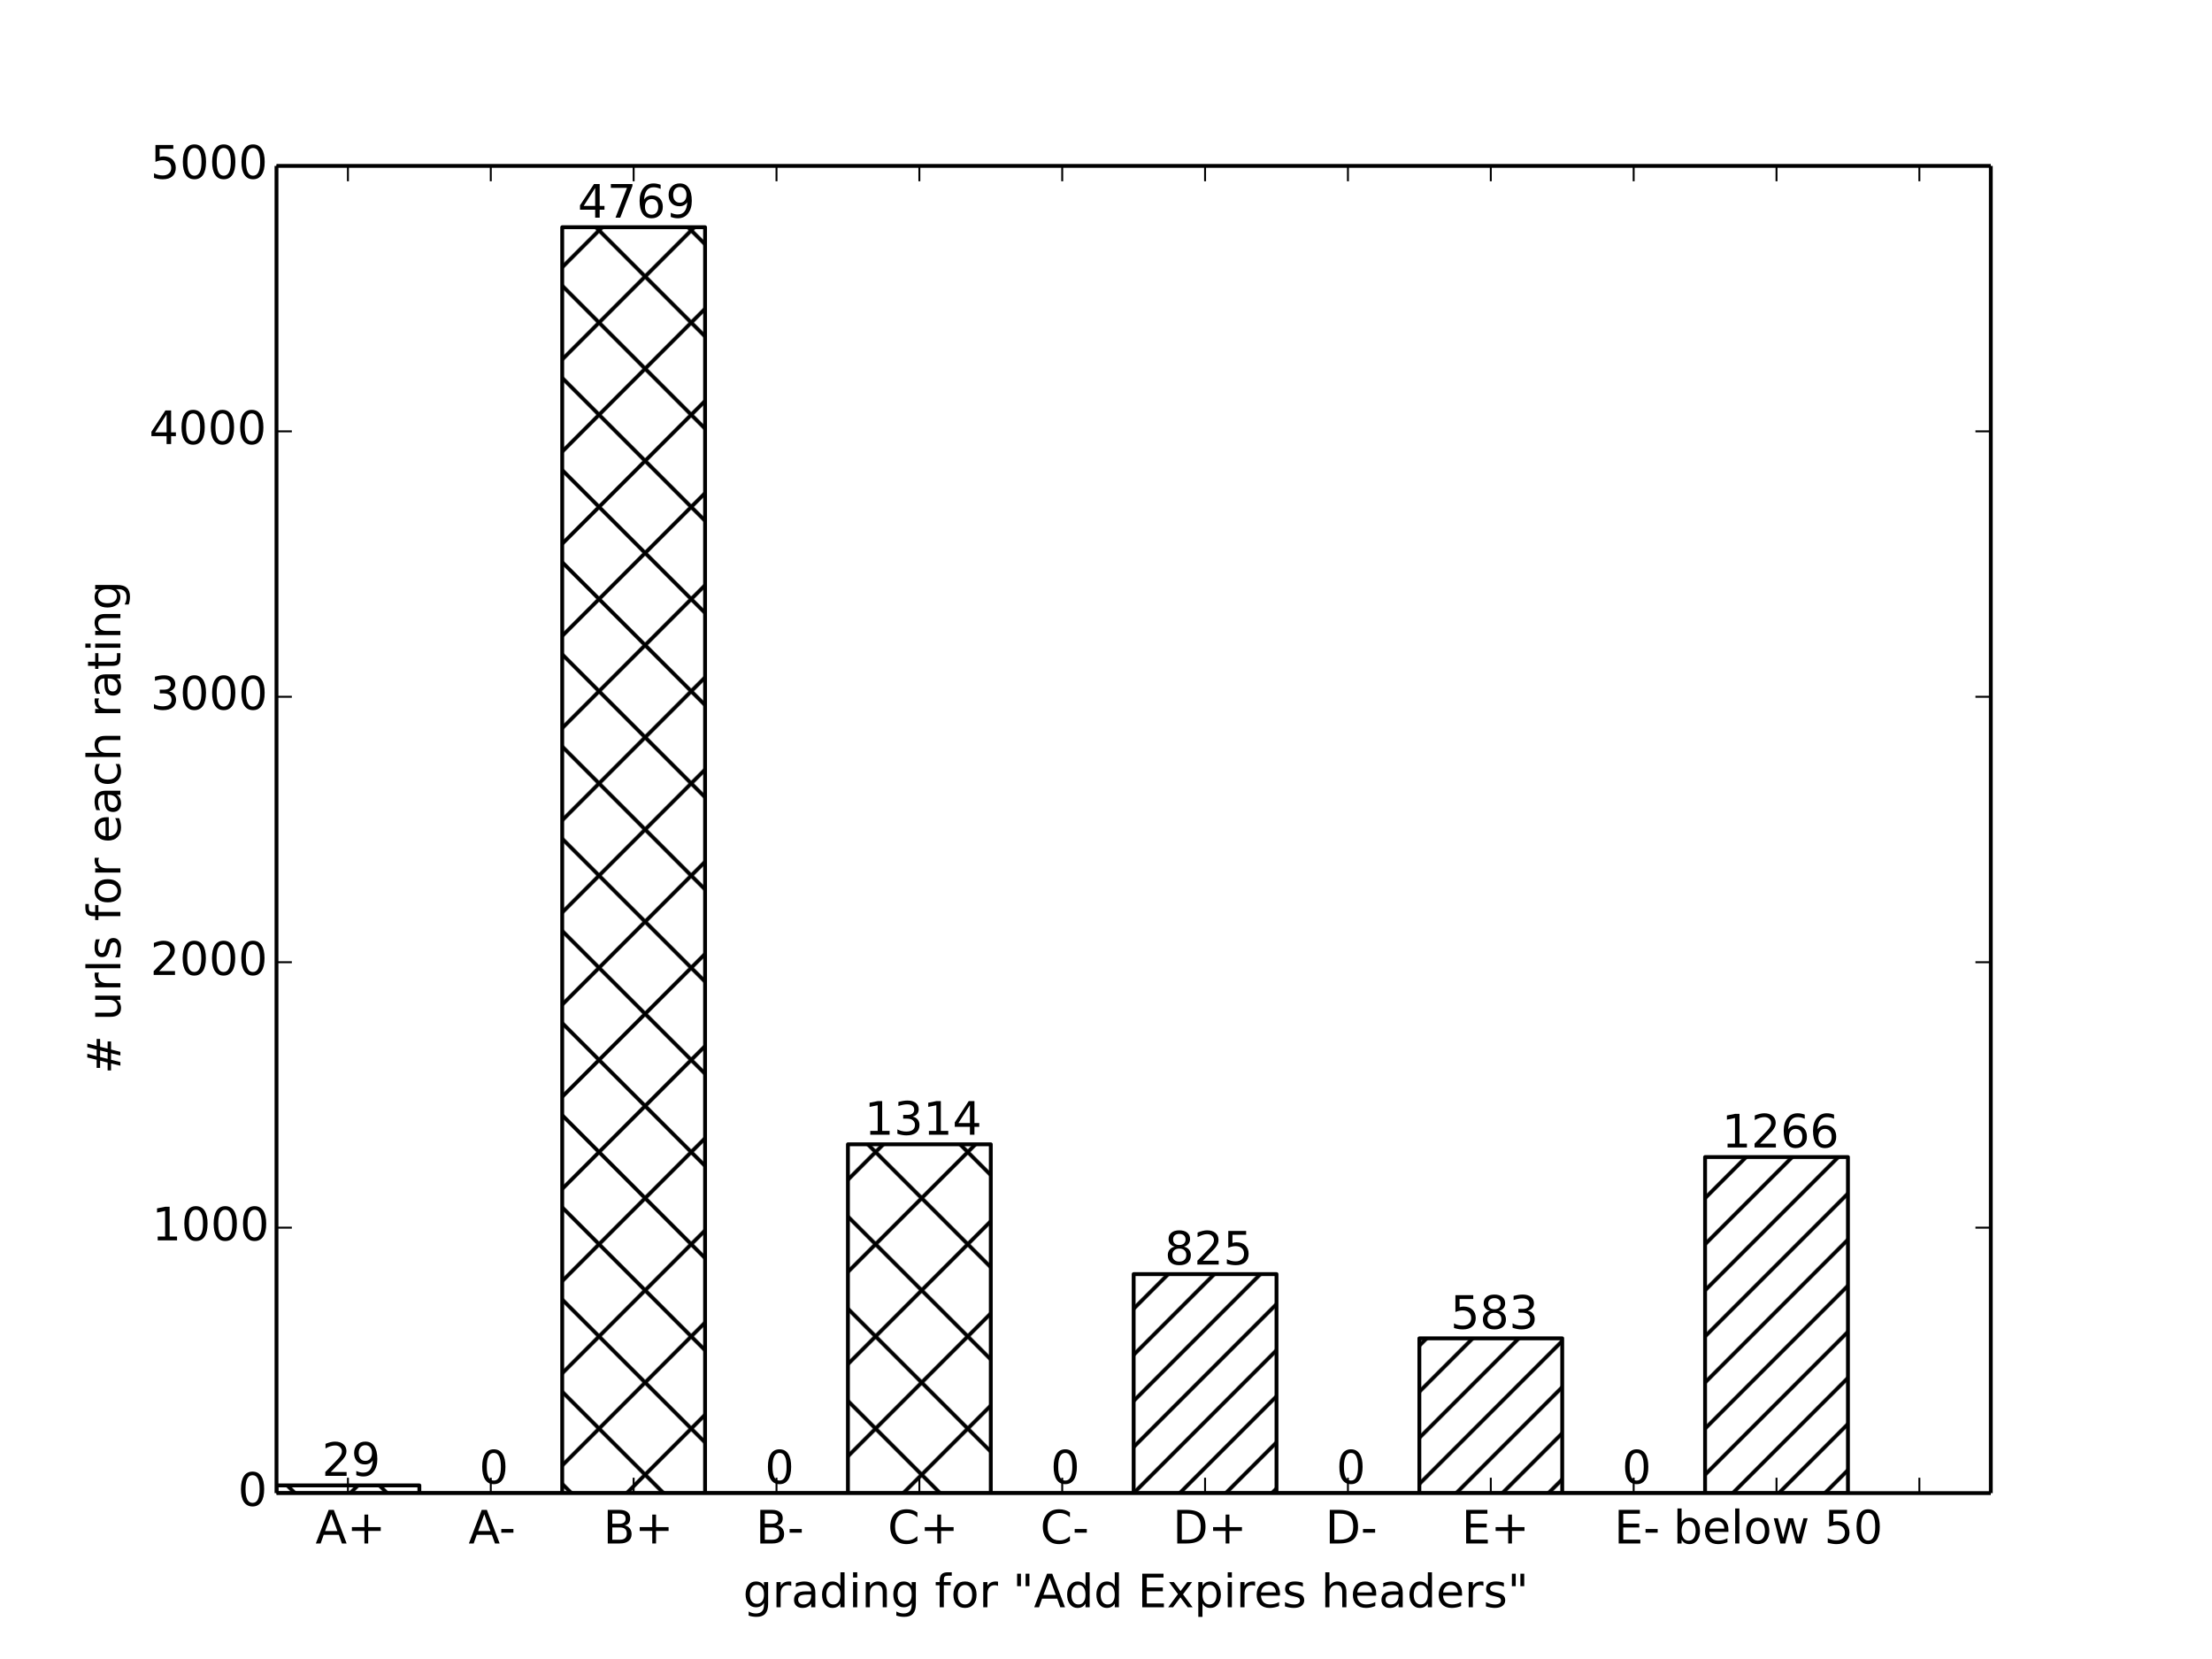
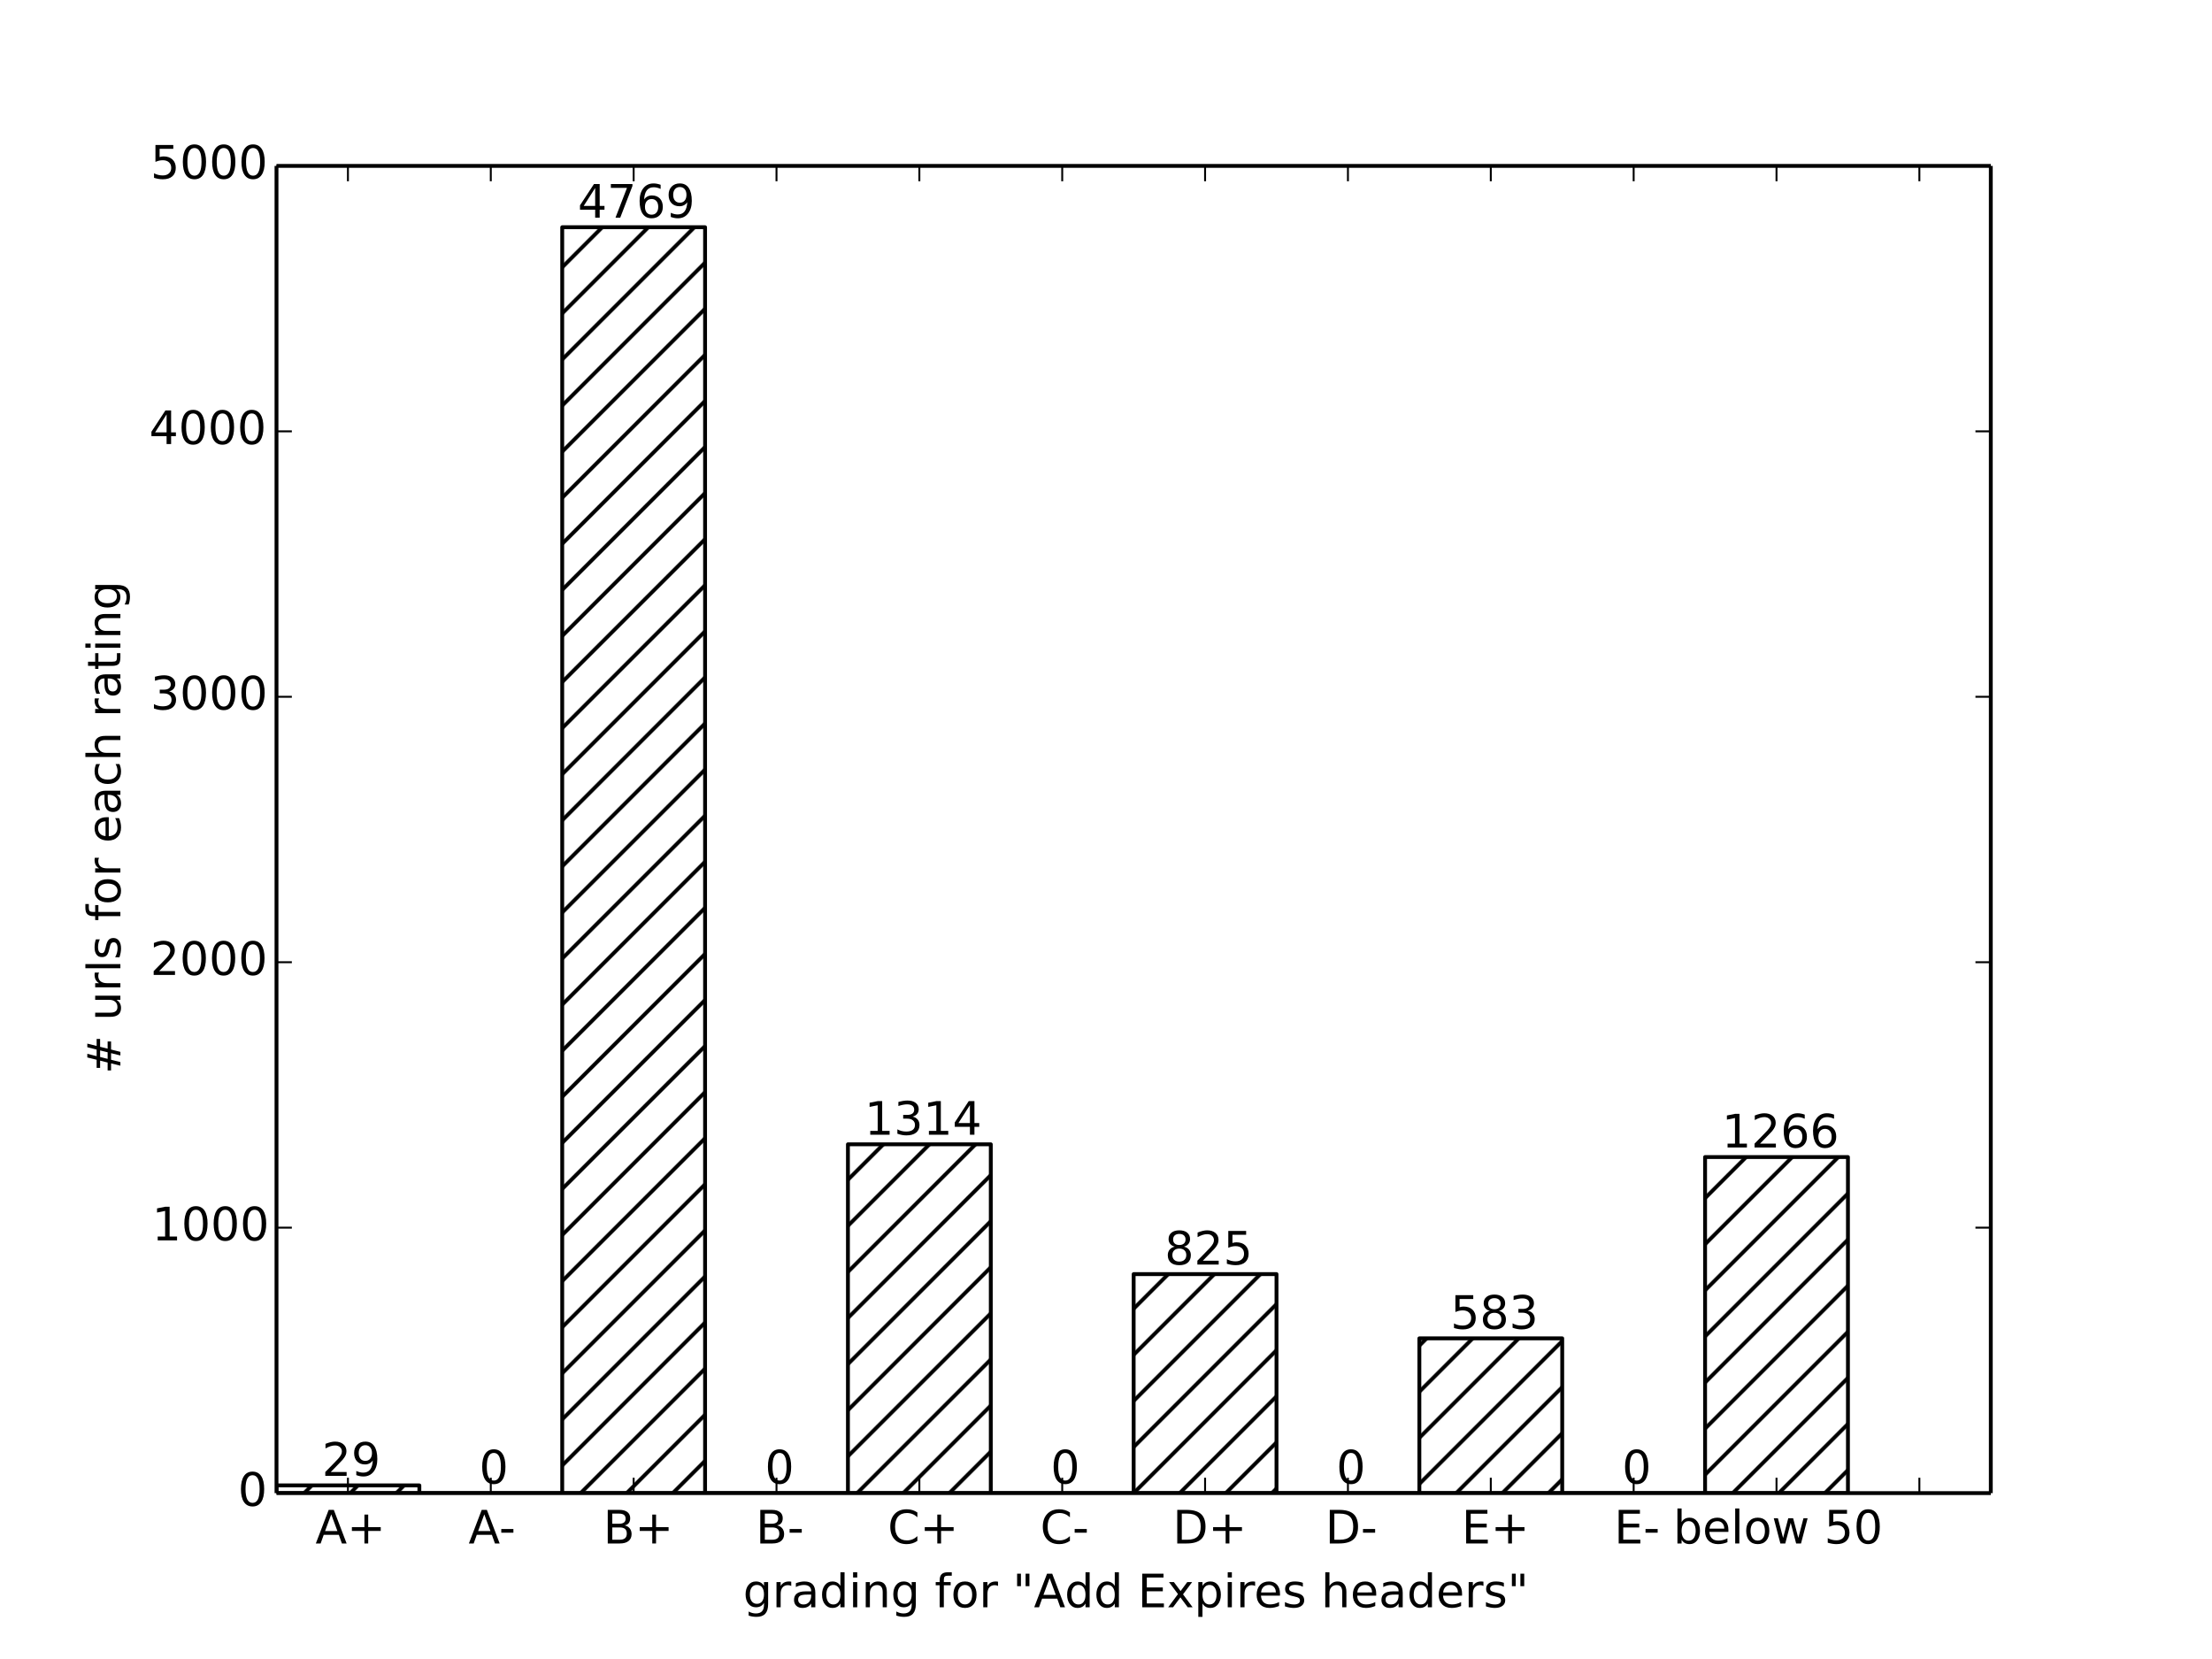
<svg xmlns="http://www.w3.org/2000/svg" xmlns:xlink="http://www.w3.org/1999/xlink" height="432pt" version="1.1" viewBox="0 0 576 432" width="576pt">
  <defs>
    <style type="text/css">
*{stroke-linecap:butt;stroke-linejoin:round;}
  </style>
  </defs>
  <g id="figure_1">
    <g id="patch_1">
      <path d=" M0 432 L576 432 L576 0 L0 0 z " style="fill:#ffffff;" />
    </g>
    <g id="axes_1">
      <g id="patch_2">
        <path d=" M72 388.8 L518.4 388.8 L518.4 43.2 L72 43.2 z " style="fill:#ffffff;" />
      </g>
      <g id="patch_3">
-         <path clip-path="url(#p7ff5b81e1d)" d=" M72 388.8 L109.2 388.8 L109.2 386.796 L72 386.796 z " style="fill:url(#h6a20e58515);stroke:#000000;" />
+         <path clip-path="url(#p7ff5b81e1d)" d=" M72 388.8 L109.2 388.8 L109.2 386.796 L72 386.796 z " style="fill:url(#hcad88ede71);stroke:#000000;" />
      </g>
      <g id="patch_4">
-         <path clip-path="url(#p7ff5b81e1d)" d=" M109.2 388.8 L146.4 388.8 L146.4 388.8 L109.2 388.8 z " style="fill:url(#h6a20e58515);stroke:#000000;" />
+         <path clip-path="url(#p7ff5b81e1d)" d=" M109.2 388.8 L146.4 388.8 L146.4 388.8 L109.2 388.8 z " style="fill:url(#hcad88ede71);stroke:#000000;" />
      </g>
      <g id="patch_5">
-         <path clip-path="url(#p7ff5b81e1d)" d=" M146.4 388.8 L183.6 388.8 L183.6 59.167 L146.4 59.167 z " style="fill:url(#he4d754adb3);stroke:#000000;" />
+         <path clip-path="url(#p7ff5b81e1d)" d=" M146.4 388.8 L183.6 388.8 L183.6 59.167 L146.4 59.167 z " style="fill:url(#hcad88ede71);stroke:#000000;" />
      </g>
      <g id="patch_6">
-         <path clip-path="url(#p7ff5b81e1d)" d=" M183.6 388.8 L220.8 388.8 L220.8 388.8 L183.6 388.8 z " style="fill:url(#he4d754adb3);stroke:#000000;" />
+         <path clip-path="url(#p7ff5b81e1d)" d=" M183.6 388.8 L220.8 388.8 L220.8 388.8 L183.6 388.8 z " style="fill:url(#hcad88ede71);stroke:#000000;" />
      </g>
      <g id="patch_7">
-         <path clip-path="url(#p7ff5b81e1d)" d=" M220.8 388.8 L258 388.8 L258 297.976 L220.8 297.976 z " style="fill:url(#he4d754adb3);stroke:#000000;" />
+         <path clip-path="url(#p7ff5b81e1d)" d=" M220.8 388.8 L258 388.8 L258 297.976 L220.8 297.976 z " style="fill:url(#hcad88ede71);stroke:#000000;" />
      </g>
      <g id="patch_8">
-         <path clip-path="url(#p7ff5b81e1d)" d=" M258 388.8 L295.2 388.8 L295.2 388.8 L258 388.8 z " style="fill:url(#he4d754adb3);stroke:#000000;" />
+         <path clip-path="url(#p7ff5b81e1d)" d=" M258 388.8 L295.2 388.8 L295.2 388.8 L258 388.8 z " style="fill:url(#hcad88ede71);stroke:#000000;" />
      </g>
      <g id="patch_9">
        <path clip-path="url(#p7ff5b81e1d)" d=" M295.2 388.8 L332.4 388.8 L332.4 331.776 L295.2 331.776 z " style="fill:url(#hcad88ede71);stroke:#000000;" />
      </g>
      <g id="patch_10">
        <path clip-path="url(#p7ff5b81e1d)" d=" M332.4 388.8 L369.6 388.8 L369.6 388.8 L332.4 388.8 z " style="fill:url(#hcad88ede71);stroke:#000000;" />
      </g>
      <g id="patch_11">
        <path clip-path="url(#p7ff5b81e1d)" d=" M369.6 388.8 L406.8 388.8 L406.8 348.503 L369.6 348.503 z " style="fill:url(#hcad88ede71);stroke:#000000;" />
      </g>
      <g id="patch_12">
        <path clip-path="url(#p7ff5b81e1d)" d=" M406.8 388.8 L444 388.8 L444 388.8 L406.8 388.8 z " style="fill:url(#hcad88ede71);stroke:#000000;" />
      </g>
      <g id="patch_13">
        <path clip-path="url(#p7ff5b81e1d)" d=" M444 388.8 L481.2 388.8 L481.2 301.294 L444 301.294 z " style="fill:url(#hcad88ede71);stroke:#000000;" />
      </g>
      <g id="matplotlib.axis_1">
        <g id="xtick_1">
          <g id="line2d_1">
            <defs>
              <path d=" M0 0 L0 -4" id="m93b0483c22" style="stroke:#000000;stroke-width:0.5;" />
            </defs>
            <g>
              <use style="stroke:#000000;stroke-width:0.5;" x="90.6" xlink:href="#m93b0483c22" y="388.8" />
            </g>
          </g>
          <g id="line2d_2">
            <defs>
              <path d=" M0 0 L0 4" id="m741efc42ff" style="stroke:#000000;stroke-width:0.5;" />
            </defs>
            <g>
              <use style="stroke:#000000;stroke-width:0.5;" x="90.6" xlink:href="#m741efc42ff" y="43.2" />
            </g>
          </g>
          <g id="text_1">
            <defs>
              <path d=" M46 62.703 L46 35.5 L73.188 35.5 L73.188 27.203 L46 27.203 L46 0 L37.797 0 L37.797 27.203 L10.594 27.203 L10.594 35.5 L37.797 35.5 L37.797 62.703 z " id="DejaVuSans-2b" />
              <path d=" M34.188 63.188 L20.797 26.906 L47.609 26.906 z  M28.609 72.906 L39.797 72.906 L67.578 0 L57.328 0 L50.688 18.703 L17.828 18.703 L11.188 0 L0.781 0 z " id="DejaVuSans-41" />
            </defs>
            <g transform="translate(82.15125 401.9181)scale(0.12 -0.12)">
              <use xlink:href="#DejaVuSans-41" />
              <use x="68.408" xlink:href="#DejaVuSans-2b" />
            </g>
          </g>
        </g>
        <g id="xtick_2">
          <g id="line2d_3">
            <g>
              <use style="stroke:#000000;stroke-width:0.5;" x="127.8" xlink:href="#m93b0483c22" y="388.8" />
            </g>
          </g>
          <g id="line2d_4">
            <g>
              <use style="stroke:#000000;stroke-width:0.5;" x="127.8" xlink:href="#m741efc42ff" y="43.2" />
            </g>
          </g>
          <g id="text_2">
            <defs>
              <path d=" M4.891 31.391 L31.203 31.391 L31.203 23.391 L4.891 23.391 z " id="DejaVuSans-2d" />
            </defs>
            <g transform="translate(122.0053 401.9181)scale(0.12 -0.12)">
              <use xlink:href="#DejaVuSans-41" />
              <use x="66.158" xlink:href="#DejaVuSans-2d" />
            </g>
          </g>
        </g>
        <g id="xtick_3">
          <g id="line2d_5">
            <g>
              <use style="stroke:#000000;stroke-width:0.5;" x="165.0" xlink:href="#m93b0483c22" y="388.8" />
            </g>
          </g>
          <g id="line2d_6">
            <g>
              <use style="stroke:#000000;stroke-width:0.5;" x="165.0" xlink:href="#m741efc42ff" y="43.2" />
            </g>
          </g>
          <g id="text_3">
            <defs>
              <path d=" M19.672 34.812 L19.672 8.109 L35.5 8.109 Q43.453 8.109 47.281 11.406 Q51.125 14.703 51.125 21.484 Q51.125 28.328 47.281 31.562 Q43.453 34.812 35.5 34.812 z  M19.672 64.797 L19.672 42.828 L34.281 42.828 Q41.5 42.828 45.031 45.531 Q48.578 48.25 48.578 53.812 Q48.578 59.328 45.031 62.062 Q41.5 64.797 34.281 64.797 z  M9.812 72.906 L35.016 72.906 Q46.297 72.906 52.391 68.219 Q58.5 63.531 58.5 54.891 Q58.5 48.188 55.375 44.234 Q52.25 40.281 46.188 39.312 Q53.469 37.75 57.5 32.781 Q61.531 27.828 61.531 20.406 Q61.531 10.641 54.891 5.312 Q48.25 0 35.984 0 L9.812 0 z " id="DejaVuSans-42" />
            </defs>
            <g transform="translate(157.0809 401.9181)scale(0.12 -0.12)">
              <use xlink:href="#DejaVuSans-42" />
              <use x="68.604" xlink:href="#DejaVuSans-2b" />
            </g>
          </g>
        </g>
        <g id="xtick_4">
          <g id="line2d_7">
            <g>
              <use style="stroke:#000000;stroke-width:0.5;" x="202.2" xlink:href="#m93b0483c22" y="388.8" />
            </g>
          </g>
          <g id="line2d_8">
            <g>
              <use style="stroke:#000000;stroke-width:0.5;" x="202.2" xlink:href="#m741efc42ff" y="43.2" />
            </g>
          </g>
          <g id="text_4">
            <g transform="translate(196.8 401.9181)scale(0.12 -0.12)">
              <use xlink:href="#DejaVuSans-42" />
              <use x="68.604" xlink:href="#DejaVuSans-2d" />
            </g>
          </g>
        </g>
        <g id="xtick_5">
          <g id="line2d_9">
            <g>
              <use style="stroke:#000000;stroke-width:0.5;" x="239.4" xlink:href="#m93b0483c22" y="388.8" />
            </g>
          </g>
          <g id="line2d_10">
            <g>
              <use style="stroke:#000000;stroke-width:0.5;" x="239.4" xlink:href="#m741efc42ff" y="43.2" />
            </g>
          </g>
          <g id="text_5">
            <defs>
              <path d=" M64.406 67.281 L64.406 56.891 Q59.422 61.531 53.781 63.812 Q48.141 66.109 41.797 66.109 Q29.297 66.109 22.656 58.469 Q16.016 50.828 16.016 36.375 Q16.016 21.969 22.656 14.328 Q29.297 6.688 41.797 6.688 Q48.141 6.688 53.781 8.984 Q59.422 11.281 64.406 15.922 L64.406 5.609 Q59.234 2.094 53.438 0.328 Q47.656 -1.422 41.219 -1.422 Q24.656 -1.422 15.125 8.703 Q5.609 18.844 5.609 36.375 Q5.609 53.953 15.125 64.078 Q24.656 74.219 41.219 74.219 Q47.75 74.219 53.531 72.484 Q59.328 70.75 64.406 67.281" id="DejaVuSans-43" />
            </defs>
            <g transform="translate(231.1556 401.9181)scale(0.12 -0.12)">
              <use xlink:href="#DejaVuSans-43" />
              <use x="69.824" xlink:href="#DejaVuSans-2b" />
            </g>
          </g>
        </g>
        <g id="xtick_6">
          <g id="line2d_11">
            <g>
              <use style="stroke:#000000;stroke-width:0.5;" x="276.6" xlink:href="#m93b0483c22" y="388.8" />
            </g>
          </g>
          <g id="line2d_12">
            <g>
              <use style="stroke:#000000;stroke-width:0.5;" x="276.6" xlink:href="#m741efc42ff" y="43.2" />
            </g>
          </g>
          <g id="text_6">
            <g transform="translate(270.8747 401.9181)scale(0.12 -0.12)">
              <use xlink:href="#DejaVuSans-43" />
              <use x="69.824" xlink:href="#DejaVuSans-2d" />
            </g>
          </g>
        </g>
        <g id="xtick_7">
          <g id="line2d_13">
            <g>
              <use style="stroke:#000000;stroke-width:0.5;" x="313.8" xlink:href="#m93b0483c22" y="388.8" />
            </g>
          </g>
          <g id="line2d_14">
            <g>
              <use style="stroke:#000000;stroke-width:0.5;" x="313.8" xlink:href="#m741efc42ff" y="43.2" />
            </g>
          </g>
          <g id="text_7">
            <defs>
              <path d=" M19.672 64.797 L19.672 8.109 L31.594 8.109 Q46.688 8.109 53.688 14.938 Q60.688 21.781 60.688 36.531 Q60.688 51.172 53.688 57.984 Q46.688 64.797 31.594 64.797 z  M9.812 72.906 L30.078 72.906 Q51.266 72.906 61.172 64.094 Q71.094 55.281 71.094 36.531 Q71.094 17.672 61.125 8.828 Q51.172 0 30.078 0 L9.812 0 z " id="DejaVuSans-44" />
            </defs>
            <g transform="translate(305.3775 401.9181)scale(0.12 -0.12)">
              <use xlink:href="#DejaVuSans-44" />
              <use x="77.002" xlink:href="#DejaVuSans-2b" />
            </g>
          </g>
        </g>
        <g id="xtick_8">
          <g id="line2d_15">
            <g>
              <use style="stroke:#000000;stroke-width:0.5;" x="351.0" xlink:href="#m93b0483c22" y="388.8" />
            </g>
          </g>
          <g id="line2d_16">
            <g>
              <use style="stroke:#000000;stroke-width:0.5;" x="351.0" xlink:href="#m741efc42ff" y="43.2" />
            </g>
          </g>
          <g id="text_8">
            <g transform="translate(345.0966 401.9181)scale(0.12 -0.12)">
              <use xlink:href="#DejaVuSans-44" />
              <use x="77.002" xlink:href="#DejaVuSans-2d" />
            </g>
          </g>
        </g>
        <g id="xtick_9">
          <g id="line2d_17">
            <g>
              <use style="stroke:#000000;stroke-width:0.5;" x="388.2" xlink:href="#m93b0483c22" y="388.8" />
            </g>
          </g>
          <g id="line2d_18">
            <g>
              <use style="stroke:#000000;stroke-width:0.5;" x="388.2" xlink:href="#m741efc42ff" y="43.2" />
            </g>
          </g>
          <g id="text_9">
            <defs>
              <path d=" M9.812 72.906 L55.906 72.906 L55.906 64.594 L19.672 64.594 L19.672 43.016 L54.391 43.016 L54.391 34.719 L19.672 34.719 L19.672 8.297 L56.781 8.297 L56.781 0 L9.812 0 z " id="DejaVuSans-45" />
            </defs>
            <g transform="translate(380.6062 401.9181)scale(0.12 -0.12)">
              <use xlink:href="#DejaVuSans-45" />
              <use x="63.184" xlink:href="#DejaVuSans-2b" />
            </g>
          </g>
        </g>
        <g id="xtick_10">
          <g id="line2d_19">
            <g>
              <use style="stroke:#000000;stroke-width:0.5;" x="425.4" xlink:href="#m93b0483c22" y="388.8" />
            </g>
          </g>
          <g id="line2d_20">
            <g>
              <use style="stroke:#000000;stroke-width:0.5;" x="425.4" xlink:href="#m741efc42ff" y="43.2" />
            </g>
          </g>
          <g id="text_10">
            <g transform="translate(420.3253 401.9181)scale(0.12 -0.12)">
              <use xlink:href="#DejaVuSans-45" />
              <use x="63.184" xlink:href="#DejaVuSans-2d" />
            </g>
          </g>
        </g>
        <g id="xtick_11">
          <g id="line2d_21">
            <g>
              <use style="stroke:#000000;stroke-width:0.5;" x="462.6" xlink:href="#m93b0483c22" y="388.8" />
            </g>
          </g>
          <g id="line2d_22">
            <g>
              <use style="stroke:#000000;stroke-width:0.5;" x="462.6" xlink:href="#m741efc42ff" y="43.2" />
            </g>
          </g>
          <g id="text_11">
            <defs>
              <path d=" M30.609 48.391 Q23.391 48.391 19.188 42.75 Q14.984 37.109 14.984 27.297 Q14.984 17.484 19.156 11.844 Q23.344 6.203 30.609 6.203 Q37.797 6.203 41.984 11.859 Q46.188 17.531 46.188 27.297 Q46.188 37.016 41.984 42.703 Q37.797 48.391 30.609 48.391 M30.609 56 Q42.328 56 49.016 48.375 Q55.719 40.766 55.719 27.297 Q55.719 13.875 49.016 6.219 Q42.328 -1.422 30.609 -1.422 Q18.844 -1.422 12.172 6.219 Q5.516 13.875 5.516 27.297 Q5.516 40.766 12.172 48.375 Q18.844 56 30.609 56" id="DejaVuSans-6f" />
              <path d=" M9.422 75.984 L18.406 75.984 L18.406 0 L9.422 0 z " id="DejaVuSans-6c" />
              <path d=" M31.781 66.406 Q24.172 66.406 20.328 58.906 Q16.5 51.422 16.5 36.375 Q16.5 21.391 20.328 13.891 Q24.172 6.391 31.781 6.391 Q39.453 6.391 43.281 13.891 Q47.125 21.391 47.125 36.375 Q47.125 51.422 43.281 58.906 Q39.453 66.406 31.781 66.406 M31.781 74.219 Q44.047 74.219 50.516 64.516 Q56.984 54.828 56.984 36.375 Q56.984 17.969 50.516 8.266 Q44.047 -1.422 31.781 -1.422 Q19.531 -1.422 13.062 8.266 Q6.594 17.969 6.594 36.375 Q6.594 54.828 13.062 64.516 Q19.531 74.219 31.781 74.219" id="DejaVuSans-30" />
              <path id="DejaVuSans-20" />
              <path d=" M10.797 72.906 L49.516 72.906 L49.516 64.594 L19.828 64.594 L19.828 46.734 Q21.969 47.469 24.109 47.828 Q26.266 48.188 28.422 48.188 Q40.625 48.188 47.75 41.5 Q54.891 34.812 54.891 23.391 Q54.891 11.625 47.562 5.094 Q40.234 -1.422 26.906 -1.422 Q22.312 -1.422 17.547 -0.641 Q12.797 0.141 7.719 1.703 L7.719 11.625 Q12.109 9.234 16.797 8.062 Q21.484 6.891 26.703 6.891 Q35.156 6.891 40.078 11.328 Q45.016 15.766 45.016 23.391 Q45.016 31 40.078 35.438 Q35.156 39.891 26.703 39.891 Q22.75 39.891 18.812 39.016 Q14.891 38.141 10.797 36.281 z " id="DejaVuSans-35" />
              <path d=" M4.203 54.688 L13.188 54.688 L24.422 12.016 L35.594 54.688 L46.188 54.688 L57.422 12.016 L68.609 54.688 L77.594 54.688 L63.281 0 L52.688 0 L40.922 44.828 L29.109 0 L18.5 0 z " id="DejaVuSans-77" />
              <path d=" M56.203 29.594 L56.203 25.203 L14.891 25.203 Q15.484 15.922 20.484 11.062 Q25.484 6.203 34.422 6.203 Q39.594 6.203 44.453 7.469 Q49.312 8.734 54.109 11.281 L54.109 2.781 Q49.266 0.734 44.188 -0.344 Q39.109 -1.422 33.891 -1.422 Q20.797 -1.422 13.156 6.188 Q5.516 13.812 5.516 26.812 Q5.516 40.234 12.766 48.109 Q20.016 56 32.328 56 Q43.359 56 49.781 48.891 Q56.203 41.797 56.203 29.594 M47.219 32.234 Q47.125 39.594 43.094 43.984 Q39.062 48.391 32.422 48.391 Q24.906 48.391 20.391 44.141 Q15.875 39.891 15.188 32.172 z " id="DejaVuSans-65" />
              <path d=" M48.688 27.297 Q48.688 37.203 44.609 42.844 Q40.531 48.484 33.406 48.484 Q26.266 48.484 22.188 42.844 Q18.109 37.203 18.109 27.297 Q18.109 17.391 22.188 11.75 Q26.266 6.109 33.406 6.109 Q40.531 6.109 44.609 11.75 Q48.688 17.391 48.688 27.297 M18.109 46.391 Q20.953 51.266 25.266 53.625 Q29.594 56 35.594 56 Q45.562 56 51.781 48.094 Q58.016 40.188 58.016 27.297 Q58.016 14.406 51.781 6.484 Q45.562 -1.422 35.594 -1.422 Q29.594 -1.422 25.266 0.953 Q20.953 3.328 18.109 8.203 L18.109 0 L9.078 0 L9.078 75.984 L18.109 75.984 z " id="DejaVuSans-62" />
            </defs>
            <g transform="translate(435.7106 401.9181)scale(0.12 -0.12)">
              <use xlink:href="#DejaVuSans-62" />
              <use x="63.477" xlink:href="#DejaVuSans-65" />
              <use x="125.0" xlink:href="#DejaVuSans-6c" />
              <use x="152.783" xlink:href="#DejaVuSans-6f" />
              <use x="213.965" xlink:href="#DejaVuSans-77" />
              <use x="295.752" xlink:href="#DejaVuSans-20" />
              <use x="327.539" xlink:href="#DejaVuSans-35" />
              <use x="391.162" xlink:href="#DejaVuSans-30" />
            </g>
          </g>
        </g>
        <g id="xtick_12">
          <g id="line2d_23">
            <g>
              <use style="stroke:#000000;stroke-width:0.5;" x="499.8" xlink:href="#m93b0483c22" y="388.8" />
            </g>
          </g>
          <g id="line2d_24">
            <g>
              <use style="stroke:#000000;stroke-width:0.5;" x="499.8" xlink:href="#m741efc42ff" y="43.2" />
            </g>
          </g>
        </g>
        <g id="text_12">
          <defs>
            <path d=" M54.891 33.016 L54.891 0 L45.906 0 L45.906 32.719 Q45.906 40.484 42.875 44.328 Q39.844 48.188 33.797 48.188 Q26.516 48.188 22.312 43.547 Q18.109 38.922 18.109 30.906 L18.109 0 L9.078 0 L9.078 54.688 L18.109 54.688 L18.109 46.188 Q21.344 51.125 25.703 53.562 Q30.078 56 35.797 56 Q45.219 56 50.047 50.172 Q54.891 44.344 54.891 33.016" id="DejaVuSans-6e" />
            <path d=" M17.922 72.906 L17.922 45.797 L9.625 45.797 L9.625 72.906 z  M36.375 72.906 L36.375 45.797 L28.078 45.797 L28.078 72.906 z " id="DejaVuSans-22" />
            <path d=" M54.891 54.688 L35.109 28.078 L55.906 0 L45.312 0 L29.391 21.484 L13.484 0 L2.875 0 L24.125 28.609 L4.688 54.688 L15.281 54.688 L29.781 35.203 L44.281 54.688 z " id="DejaVuSans-78" />
            <path d=" M54.891 33.016 L54.891 0 L45.906 0 L45.906 32.719 Q45.906 40.484 42.875 44.328 Q39.844 48.188 33.797 48.188 Q26.516 48.188 22.312 43.547 Q18.109 38.922 18.109 30.906 L18.109 0 L9.078 0 L9.078 75.984 L18.109 75.984 L18.109 46.188 Q21.344 51.125 25.703 53.562 Q30.078 56 35.797 56 Q45.219 56 50.047 50.172 Q54.891 44.344 54.891 33.016" id="DejaVuSans-68" />
            <path d=" M9.422 54.688 L18.406 54.688 L18.406 0 L9.422 0 z  M9.422 75.984 L18.406 75.984 L18.406 64.594 L9.422 64.594 z " id="DejaVuSans-69" />
            <path d=" M37.109 75.984 L37.109 68.5 L28.516 68.5 Q23.688 68.5 21.797 66.547 Q19.922 64.594 19.922 59.516 L19.922 54.688 L34.719 54.688 L34.719 47.703 L19.922 47.703 L19.922 0 L10.891 0 L10.891 47.703 L2.297 47.703 L2.297 54.688 L10.891 54.688 L10.891 58.5 Q10.891 67.625 15.141 71.797 Q19.391 75.984 28.609 75.984 z " id="DejaVuSans-66" />
            <path d=" M45.406 27.984 Q45.406 37.75 41.375 43.109 Q37.359 48.484 30.078 48.484 Q22.859 48.484 18.828 43.109 Q14.797 37.75 14.797 27.984 Q14.797 18.266 18.828 12.891 Q22.859 7.516 30.078 7.516 Q37.359 7.516 41.375 12.891 Q45.406 18.266 45.406 27.984 M54.391 6.781 Q54.391 -7.172 48.188 -13.984 Q42 -20.797 29.203 -20.797 Q24.469 -20.797 20.266 -20.094 Q16.062 -19.391 12.109 -17.922 L12.109 -9.188 Q16.062 -11.328 19.922 -12.344 Q23.781 -13.375 27.781 -13.375 Q36.625 -13.375 41.016 -8.766 Q45.406 -4.156 45.406 5.172 L45.406 9.625 Q42.625 4.781 38.281 2.391 Q33.938 0 27.875 0 Q17.828 0 11.672 7.656 Q5.516 15.328 5.516 27.984 Q5.516 40.672 11.672 48.328 Q17.828 56 27.875 56 Q33.938 56 38.281 53.609 Q42.625 51.219 45.406 46.391 L45.406 54.688 L54.391 54.688 z " id="DejaVuSans-67" />
            <path d=" M45.406 46.391 L45.406 75.984 L54.391 75.984 L54.391 0 L45.406 0 L45.406 8.203 Q42.578 3.328 38.25 0.953 Q33.938 -1.422 27.875 -1.422 Q17.969 -1.422 11.734 6.484 Q5.516 14.406 5.516 27.297 Q5.516 40.188 11.734 48.094 Q17.969 56 27.875 56 Q33.938 56 38.25 53.625 Q42.578 51.266 45.406 46.391 M14.797 27.297 Q14.797 17.391 18.875 11.75 Q22.953 6.109 30.078 6.109 Q37.203 6.109 41.297 11.75 Q45.406 17.391 45.406 27.297 Q45.406 37.203 41.297 42.844 Q37.203 48.484 30.078 48.484 Q22.953 48.484 18.875 42.844 Q14.797 37.203 14.797 27.297" id="DejaVuSans-64" />
            <path d=" M41.109 46.297 Q39.594 47.172 37.812 47.578 Q36.031 48 33.891 48 Q26.266 48 22.188 43.047 Q18.109 38.094 18.109 28.812 L18.109 0 L9.078 0 L9.078 54.688 L18.109 54.688 L18.109 46.188 Q20.953 51.172 25.484 53.578 Q30.031 56 36.531 56 Q37.453 56 38.578 55.875 Q39.703 55.766 41.062 55.516 z " id="DejaVuSans-72" />
            <path d=" M18.109 8.203 L18.109 -20.797 L9.078 -20.797 L9.078 54.688 L18.109 54.688 L18.109 46.391 Q20.953 51.266 25.266 53.625 Q29.594 56 35.594 56 Q45.562 56 51.781 48.094 Q58.016 40.188 58.016 27.297 Q58.016 14.406 51.781 6.484 Q45.562 -1.422 35.594 -1.422 Q29.594 -1.422 25.266 0.953 Q20.953 3.328 18.109 8.203 M48.688 27.297 Q48.688 37.203 44.609 42.844 Q40.531 48.484 33.406 48.484 Q26.266 48.484 22.188 42.844 Q18.109 37.203 18.109 27.297 Q18.109 17.391 22.188 11.75 Q26.266 6.109 33.406 6.109 Q40.531 6.109 44.609 11.75 Q48.688 17.391 48.688 27.297" id="DejaVuSans-70" />
            <path d=" M44.281 53.078 L44.281 44.578 Q40.484 46.531 36.375 47.5 Q32.281 48.484 27.875 48.484 Q21.188 48.484 17.844 46.438 Q14.5 44.391 14.5 40.281 Q14.5 37.156 16.891 35.375 Q19.281 33.594 26.516 31.984 L29.594 31.297 Q39.156 29.25 43.188 25.516 Q47.219 21.781 47.219 15.094 Q47.219 7.469 41.188 3.016 Q35.156 -1.422 24.609 -1.422 Q20.219 -1.422 15.453 -0.562 Q10.688 0.297 5.422 2 L5.422 11.281 Q10.406 8.688 15.234 7.391 Q20.062 6.109 24.812 6.109 Q31.156 6.109 34.562 8.281 Q37.984 10.453 37.984 14.406 Q37.984 18.062 35.516 20.016 Q33.062 21.969 24.703 23.781 L21.578 24.516 Q13.234 26.266 9.516 29.906 Q5.812 33.547 5.812 39.891 Q5.812 47.609 11.281 51.797 Q16.75 56 26.812 56 Q31.781 56 36.172 55.266 Q40.578 54.547 44.281 53.078" id="DejaVuSans-73" />
            <path d=" M34.281 27.484 Q23.391 27.484 19.188 25 Q14.984 22.516 14.984 16.5 Q14.984 11.719 18.141 8.906 Q21.297 6.109 26.703 6.109 Q34.188 6.109 38.703 11.406 Q43.219 16.703 43.219 25.484 L43.219 27.484 z  M52.203 31.203 L52.203 0 L43.219 0 L43.219 8.297 Q40.141 3.328 35.547 0.953 Q30.953 -1.422 24.312 -1.422 Q15.922 -1.422 10.953 3.297 Q6 8.016 6 15.922 Q6 25.141 12.172 29.828 Q18.359 34.516 30.609 34.516 L43.219 34.516 L43.219 35.406 Q43.219 41.609 39.141 45 Q35.062 48.391 27.688 48.391 Q23 48.391 18.547 47.266 Q14.109 46.141 10.016 43.891 L10.016 52.203 Q14.938 54.109 19.578 55.047 Q24.219 56 28.609 56 Q40.484 56 46.344 49.844 Q52.203 43.703 52.203 31.203" id="DejaVuSans-61" />
          </defs>
          <g transform="translate(193.4906 418.5319)scale(0.12 -0.12)">
            <use xlink:href="#DejaVuSans-67" />
            <use x="63.477" xlink:href="#DejaVuSans-72" />
            <use x="104.59" xlink:href="#DejaVuSans-61" />
            <use x="165.869" xlink:href="#DejaVuSans-64" />
            <use x="229.346" xlink:href="#DejaVuSans-69" />
            <use x="257.129" xlink:href="#DejaVuSans-6e" />
            <use x="320.508" xlink:href="#DejaVuSans-67" />
            <use x="383.984" xlink:href="#DejaVuSans-20" />
            <use x="415.771" xlink:href="#DejaVuSans-66" />
            <use x="450.977" xlink:href="#DejaVuSans-6f" />
            <use x="512.158" xlink:href="#DejaVuSans-72" />
            <use x="553.271" xlink:href="#DejaVuSans-20" />
            <use x="585.059" xlink:href="#DejaVuSans-22" />
            <use x="631.055" xlink:href="#DejaVuSans-41" />
            <use x="697.713" xlink:href="#DejaVuSans-64" />
            <use x="761.189" xlink:href="#DejaVuSans-64" />
            <use x="824.666" xlink:href="#DejaVuSans-20" />
            <use x="856.453" xlink:href="#DejaVuSans-45" />
            <use x="919.637" xlink:href="#DejaVuSans-78" />
            <use x="978.816" xlink:href="#DejaVuSans-70" />
            <use x="1042.293" xlink:href="#DejaVuSans-69" />
            <use x="1070.076" xlink:href="#DejaVuSans-72" />
            <use x="1108.939" xlink:href="#DejaVuSans-65" />
            <use x="1170.463" xlink:href="#DejaVuSans-73" />
            <use x="1222.562" xlink:href="#DejaVuSans-20" />
            <use x="1254.35" xlink:href="#DejaVuSans-68" />
            <use x="1317.729" xlink:href="#DejaVuSans-65" />
            <use x="1379.252" xlink:href="#DejaVuSans-61" />
            <use x="1440.531" xlink:href="#DejaVuSans-64" />
            <use x="1504.008" xlink:href="#DejaVuSans-65" />
            <use x="1565.531" xlink:href="#DejaVuSans-72" />
            <use x="1606.645" xlink:href="#DejaVuSans-73" />
            <use x="1658.744" xlink:href="#DejaVuSans-22" />
          </g>
        </g>
      </g>
      <g id="matplotlib.axis_2">
        <g id="ytick_1">
          <g id="line2d_25">
            <defs>
              <path d=" M0 0 L4 0" id="m728421d6d4" style="stroke:#000000;stroke-width:0.5;" />
            </defs>
            <g>
              <use style="stroke:#000000;stroke-width:0.5;" x="72.0" xlink:href="#m728421d6d4" y="388.8" />
            </g>
          </g>
          <g id="line2d_26">
            <defs>
              <path d=" M0 0 L-4 0" id="mcb0005524f" style="stroke:#000000;stroke-width:0.5;" />
            </defs>
            <g>
              <use style="stroke:#000000;stroke-width:0.5;" x="518.4" xlink:href="#mcb0005524f" y="388.8" />
            </g>
          </g>
          <g id="text_13">
            <g transform="translate(61.95312 392.1112)scale(0.12 -0.12)">
              <use xlink:href="#DejaVuSans-30" />
            </g>
          </g>
        </g>
        <g id="ytick_2">
          <g id="line2d_27">
            <g>
              <use style="stroke:#000000;stroke-width:0.5;" x="72.0" xlink:href="#m728421d6d4" y="319.68" />
            </g>
          </g>
          <g id="line2d_28">
            <g>
              <use style="stroke:#000000;stroke-width:0.5;" x="518.4" xlink:href="#mcb0005524f" y="319.68" />
            </g>
          </g>
          <g id="text_14">
            <defs>
              <path d=" M12.406 8.297 L28.516 8.297 L28.516 63.922 L10.984 60.406 L10.984 69.391 L28.422 72.906 L38.281 72.906 L38.281 8.297 L54.391 8.297 L54.391 0 L12.406 0 z " id="DejaVuSans-31" />
            </defs>
            <g transform="translate(39.575 322.9912)scale(0.12 -0.12)">
              <use xlink:href="#DejaVuSans-31" />
              <use x="63.623" xlink:href="#DejaVuSans-30" />
              <use x="127.246" xlink:href="#DejaVuSans-30" />
              <use x="190.869" xlink:href="#DejaVuSans-30" />
            </g>
          </g>
        </g>
        <g id="ytick_3">
          <g id="line2d_29">
            <g>
              <use style="stroke:#000000;stroke-width:0.5;" x="72.0" xlink:href="#m728421d6d4" y="250.56" />
            </g>
          </g>
          <g id="line2d_30">
            <g>
              <use style="stroke:#000000;stroke-width:0.5;" x="518.4" xlink:href="#mcb0005524f" y="250.56" />
            </g>
          </g>
          <g id="text_15">
            <defs>
              <path d=" M19.188 8.297 L53.609 8.297 L53.609 0 L7.328 0 L7.328 8.297 Q12.938 14.109 22.625 23.891 Q32.328 33.688 34.812 36.531 Q39.547 41.844 41.422 45.531 Q43.312 49.219 43.312 52.781 Q43.312 58.594 39.234 62.25 Q35.156 65.922 28.609 65.922 Q23.969 65.922 18.812 64.312 Q13.672 62.703 7.812 59.422 L7.812 69.391 Q13.766 71.781 18.938 73 Q24.125 74.219 28.422 74.219 Q39.75 74.219 46.484 68.547 Q53.219 62.891 53.219 53.422 Q53.219 48.922 51.531 44.891 Q49.859 40.875 45.406 35.406 Q44.188 33.984 37.641 27.219 Q31.109 20.453 19.188 8.297" id="DejaVuSans-32" />
            </defs>
            <g transform="translate(39.13625 253.8713)scale(0.12 -0.12)">
              <use xlink:href="#DejaVuSans-32" />
              <use x="63.623" xlink:href="#DejaVuSans-30" />
              <use x="127.246" xlink:href="#DejaVuSans-30" />
              <use x="190.869" xlink:href="#DejaVuSans-30" />
            </g>
          </g>
        </g>
        <g id="ytick_4">
          <g id="line2d_31">
            <g>
              <use style="stroke:#000000;stroke-width:0.5;" x="72.0" xlink:href="#m728421d6d4" y="181.44" />
            </g>
          </g>
          <g id="line2d_32">
            <g>
              <use style="stroke:#000000;stroke-width:0.5;" x="518.4" xlink:href="#mcb0005524f" y="181.44" />
            </g>
          </g>
          <g id="text_16">
            <defs>
              <path d=" M40.578 39.312 Q47.656 37.797 51.625 33 Q55.609 28.219 55.609 21.188 Q55.609 10.406 48.188 4.484 Q40.766 -1.422 27.094 -1.422 Q22.516 -1.422 17.656 -0.516 Q12.797 0.391 7.625 2.203 L7.625 11.719 Q11.719 9.328 16.594 8.109 Q21.484 6.891 26.812 6.891 Q36.078 6.891 40.938 10.547 Q45.797 14.203 45.797 21.188 Q45.797 27.641 41.281 31.266 Q36.766 34.906 28.719 34.906 L20.219 34.906 L20.219 43.016 L29.109 43.016 Q36.375 43.016 40.234 45.922 Q44.094 48.828 44.094 54.297 Q44.094 59.906 40.109 62.906 Q36.141 65.922 28.719 65.922 Q24.656 65.922 20.016 65.031 Q15.375 64.156 9.812 62.312 L9.812 71.094 Q15.438 72.656 20.344 73.438 Q25.25 74.219 29.594 74.219 Q40.828 74.219 47.359 69.109 Q53.906 64.016 53.906 55.328 Q53.906 49.266 50.438 45.094 Q46.969 40.922 40.578 39.312" id="DejaVuSans-33" />
            </defs>
            <g transform="translate(39.17188 184.7512)scale(0.12 -0.12)">
              <use xlink:href="#DejaVuSans-33" />
              <use x="63.623" xlink:href="#DejaVuSans-30" />
              <use x="127.246" xlink:href="#DejaVuSans-30" />
              <use x="190.869" xlink:href="#DejaVuSans-30" />
            </g>
          </g>
        </g>
        <g id="ytick_5">
          <g id="line2d_33">
            <g>
              <use style="stroke:#000000;stroke-width:0.5;" x="72.0" xlink:href="#m728421d6d4" y="112.32" />
            </g>
          </g>
          <g id="line2d_34">
            <g>
              <use style="stroke:#000000;stroke-width:0.5;" x="518.4" xlink:href="#mcb0005524f" y="112.32" />
            </g>
          </g>
          <g id="text_17">
            <defs>
              <path d=" M37.797 64.312 L12.891 25.391 L37.797 25.391 z  M35.203 72.906 L47.609 72.906 L47.609 25.391 L58.016 25.391 L58.016 17.188 L47.609 17.188 L47.609 0 L37.797 0 L37.797 17.188 L4.891 17.188 L4.891 26.703 z " id="DejaVuSans-34" />
            </defs>
            <g transform="translate(38.84375 115.6312)scale(0.12 -0.12)">
              <use xlink:href="#DejaVuSans-34" />
              <use x="63.623" xlink:href="#DejaVuSans-30" />
              <use x="127.246" xlink:href="#DejaVuSans-30" />
              <use x="190.869" xlink:href="#DejaVuSans-30" />
            </g>
          </g>
        </g>
        <g id="ytick_6">
          <g id="line2d_35">
            <g>
              <use style="stroke:#000000;stroke-width:0.5;" x="72.0" xlink:href="#m728421d6d4" y="43.2" />
            </g>
          </g>
          <g id="line2d_36">
            <g>
              <use style="stroke:#000000;stroke-width:0.5;" x="518.4" xlink:href="#mcb0005524f" y="43.2" />
            </g>
          </g>
          <g id="text_18">
            <g transform="translate(39.18312 46.51125)scale(0.12 -0.12)">
              <use xlink:href="#DejaVuSans-35" />
              <use x="63.623" xlink:href="#DejaVuSans-30" />
              <use x="127.246" xlink:href="#DejaVuSans-30" />
              <use x="190.869" xlink:href="#DejaVuSans-30" />
            </g>
          </g>
        </g>
        <g id="text_19">
          <defs>
            <path d=" M8.5 21.578 L8.5 54.688 L17.484 54.688 L17.484 21.922 Q17.484 14.156 20.5 10.266 Q23.531 6.391 29.594 6.391 Q36.859 6.391 41.078 11.031 Q45.312 15.672 45.312 23.688 L45.312 54.688 L54.297 54.688 L54.297 0 L45.312 0 L45.312 8.406 Q42.047 3.422 37.719 1 Q33.406 -1.422 27.688 -1.422 Q18.266 -1.422 13.375 4.438 Q8.5 10.297 8.5 21.578 M31.109 56 z " id="DejaVuSans-75" />
            <path d=" M51.125 44 L36.922 44 L32.812 27.688 L47.125 27.688 z  M43.797 71.781 L38.719 51.516 L52.984 51.516 L58.109 71.781 L65.922 71.781 L60.891 51.516 L76.125 51.516 L76.125 44 L58.984 44 L54.984 27.688 L70.516 27.688 L70.516 20.219 L53.078 20.219 L48 0 L40.188 0 L45.219 20.219 L30.906 20.219 L25.875 0 L18.016 0 L23.094 20.219 L7.719 20.219 L7.719 27.688 L24.906 27.688 L29 44 L13.281 44 L13.281 51.516 L30.906 51.516 L35.891 71.781 z " id="DejaVuSans-23" />
            <path d=" M48.781 52.594 L48.781 44.188 Q44.969 46.297 41.141 47.344 Q37.312 48.391 33.406 48.391 Q24.656 48.391 19.812 42.844 Q14.984 37.312 14.984 27.297 Q14.984 17.281 19.812 11.734 Q24.656 6.203 33.406 6.203 Q37.312 6.203 41.141 7.25 Q44.969 8.297 48.781 10.406 L48.781 2.094 Q45.016 0.344 40.984 -0.531 Q36.969 -1.422 32.422 -1.422 Q20.062 -1.422 12.781 6.344 Q5.516 14.109 5.516 27.297 Q5.516 40.672 12.859 48.328 Q20.219 56 33.016 56 Q37.156 56 41.109 55.141 Q45.062 54.297 48.781 52.594" id="DejaVuSans-63" />
            <path d=" M18.312 70.219 L18.312 54.688 L36.812 54.688 L36.812 47.703 L18.312 47.703 L18.312 18.016 Q18.312 11.328 20.141 9.422 Q21.969 7.516 27.594 7.516 L36.812 7.516 L36.812 0 L27.594 0 Q17.188 0 13.234 3.875 Q9.281 7.766 9.281 18.016 L9.281 47.703 L2.688 47.703 L2.688 54.688 L9.281 54.688 L9.281 70.219 z " id="DejaVuSans-74" />
          </defs>
          <g transform="translate(31.34812 279.6656)rotate(-90.0)scale(0.12 -0.12)">
            <use xlink:href="#DejaVuSans-23" />
            <use x="83.789" xlink:href="#DejaVuSans-20" />
            <use x="115.576" xlink:href="#DejaVuSans-75" />
            <use x="178.955" xlink:href="#DejaVuSans-72" />
            <use x="220.068" xlink:href="#DejaVuSans-6c" />
            <use x="247.852" xlink:href="#DejaVuSans-73" />
            <use x="299.951" xlink:href="#DejaVuSans-20" />
            <use x="331.738" xlink:href="#DejaVuSans-66" />
            <use x="366.943" xlink:href="#DejaVuSans-6f" />
            <use x="428.125" xlink:href="#DejaVuSans-72" />
            <use x="469.238" xlink:href="#DejaVuSans-20" />
            <use x="501.025" xlink:href="#DejaVuSans-65" />
            <use x="562.549" xlink:href="#DejaVuSans-61" />
            <use x="623.828" xlink:href="#DejaVuSans-63" />
            <use x="678.809" xlink:href="#DejaVuSans-68" />
            <use x="742.188" xlink:href="#DejaVuSans-20" />
            <use x="773.975" xlink:href="#DejaVuSans-72" />
            <use x="815.088" xlink:href="#DejaVuSans-61" />
            <use x="876.367" xlink:href="#DejaVuSans-74" />
            <use x="915.576" xlink:href="#DejaVuSans-69" />
            <use x="943.359" xlink:href="#DejaVuSans-6e" />
            <use x="1006.738" xlink:href="#DejaVuSans-67" />
          </g>
        </g>
      </g>
      <g id="patch_14">
        <path d=" M72 43.2 L518.4 43.2" style="fill:none;stroke:#000000;" />
      </g>
      <g id="patch_15">
        <path d=" M518.4 388.8 L518.4 43.2" style="fill:none;stroke:#000000;" />
      </g>
      <g id="patch_16">
        <path d=" M72 388.8 L518.4 388.8" style="fill:none;stroke:#000000;" />
      </g>
      <g id="patch_17">
        <path d=" M72 388.8 L72 43.2" style="fill:none;stroke:#000000;" />
      </g>
      <g id="text_20">
        <defs>
          <path d=" M10.984 1.516 L10.984 10.5 Q14.703 8.734 18.5 7.812 Q22.312 6.891 25.984 6.891 Q35.75 6.891 40.891 13.453 Q46.047 20.016 46.781 33.406 Q43.953 29.203 39.594 26.953 Q35.25 24.703 29.984 24.703 Q19.047 24.703 12.672 31.312 Q6.297 37.938 6.297 49.422 Q6.297 60.641 12.938 67.422 Q19.578 74.219 30.609 74.219 Q43.266 74.219 49.922 64.516 Q56.594 54.828 56.594 36.375 Q56.594 19.141 48.406 8.859 Q40.234 -1.422 26.422 -1.422 Q22.703 -1.422 18.891 -0.688 Q15.094 0.047 10.984 1.516 M30.609 32.422 Q37.25 32.422 41.125 36.953 Q45.016 41.5 45.016 49.422 Q45.016 57.281 41.125 61.844 Q37.25 66.406 30.609 66.406 Q23.969 66.406 20.094 61.844 Q16.219 57.281 16.219 49.422 Q16.219 41.5 20.094 36.953 Q23.969 32.422 30.609 32.422" id="DejaVuSans-39" />
        </defs>
        <g transform="translate(83.82656 384.2999)scale(0.12 -0.12)">
          <use xlink:href="#DejaVuSans-32" />
          <use x="63.623" xlink:href="#DejaVuSans-39" />
        </g>
      </g>
      <g id="text_21">
        <g transform="translate(124.7766 386.3044)scale(0.12 -0.12)">
          <use xlink:href="#DejaVuSans-30" />
        </g>
      </g>
      <g id="text_22">
        <defs>
          <path d=" M8.203 72.906 L55.078 72.906 L55.078 68.703 L28.609 0 L18.312 0 L43.219 64.594 L8.203 64.594 z " id="DejaVuSans-37" />
          <path d=" M33.016 40.375 Q26.375 40.375 22.484 35.828 Q18.609 31.297 18.609 23.391 Q18.609 15.531 22.484 10.953 Q26.375 6.391 33.016 6.391 Q39.656 6.391 43.531 10.953 Q47.406 15.531 47.406 23.391 Q47.406 31.297 43.531 35.828 Q39.656 40.375 33.016 40.375 M52.594 71.297 L52.594 62.312 Q48.875 64.062 45.094 64.984 Q41.312 65.922 37.594 65.922 Q27.828 65.922 22.672 59.328 Q17.531 52.734 16.797 39.406 Q19.672 43.656 24.016 45.922 Q28.375 48.188 33.594 48.188 Q44.578 48.188 50.953 41.516 Q57.328 34.859 57.328 23.391 Q57.328 12.156 50.688 5.359 Q44.047 -1.422 33.016 -1.422 Q20.359 -1.422 13.672 8.266 Q6.984 17.969 6.984 36.375 Q6.984 53.656 15.188 63.938 Q23.391 74.219 37.203 74.219 Q40.922 74.219 44.703 73.484 Q48.484 72.75 52.594 71.297" id="DejaVuSans-36" />
        </defs>
        <g transform="translate(150.4453 56.6711)scale(0.12 -0.12)">
          <use xlink:href="#DejaVuSans-34" />
          <use x="63.623" xlink:href="#DejaVuSans-37" />
          <use x="127.246" xlink:href="#DejaVuSans-36" />
          <use x="190.869" xlink:href="#DejaVuSans-39" />
        </g>
      </g>
      <g id="text_23">
        <g transform="translate(199.1766 386.3044)scale(0.12 -0.12)">
          <use xlink:href="#DejaVuSans-30" />
        </g>
      </g>
      <g id="text_24">
        <g transform="translate(225.1256 295.4807)scale(0.12 -0.12)">
          <use xlink:href="#DejaVuSans-31" />
          <use x="63.623" xlink:href="#DejaVuSans-33" />
          <use x="127.246" xlink:href="#DejaVuSans-31" />
          <use x="190.869" xlink:href="#DejaVuSans-34" />
        </g>
      </g>
      <g id="text_25">
        <g transform="translate(273.5766 386.3044)scale(0.12 -0.12)">
          <use xlink:href="#DejaVuSans-30" />
        </g>
      </g>
      <g id="text_26">
        <defs>
          <path d=" M31.781 34.625 Q24.75 34.625 20.719 30.859 Q16.703 27.094 16.703 20.516 Q16.703 13.922 20.719 10.156 Q24.75 6.391 31.781 6.391 Q38.812 6.391 42.859 10.172 Q46.922 13.969 46.922 20.516 Q46.922 27.094 42.891 30.859 Q38.875 34.625 31.781 34.625 M21.922 38.812 Q15.578 40.375 12.031 44.719 Q8.5 49.078 8.5 55.328 Q8.5 64.062 14.719 69.141 Q20.953 74.219 31.781 74.219 Q42.672 74.219 48.875 69.141 Q55.078 64.062 55.078 55.328 Q55.078 49.078 51.531 44.719 Q48 40.375 41.703 38.812 Q48.828 37.156 52.797 32.312 Q56.781 27.484 56.781 20.516 Q56.781 9.906 50.312 4.234 Q43.844 -1.422 31.781 -1.422 Q19.734 -1.422 13.25 4.234 Q6.781 9.906 6.781 20.516 Q6.781 27.484 10.781 32.312 Q14.797 37.156 21.922 38.812 M18.312 54.391 Q18.312 48.734 21.844 45.562 Q25.391 42.391 31.781 42.391 Q38.141 42.391 41.719 45.562 Q45.312 48.734 45.312 54.391 Q45.312 60.062 41.719 63.234 Q38.141 66.406 31.781 66.406 Q25.391 66.406 21.844 63.234 Q18.312 60.062 18.312 54.391" id="DejaVuSans-38" />
        </defs>
        <g transform="translate(303.2784 329.2804)scale(0.12 -0.12)">
          <use xlink:href="#DejaVuSans-38" />
          <use x="63.623" xlink:href="#DejaVuSans-32" />
          <use x="127.246" xlink:href="#DejaVuSans-35" />
        </g>
      </g>
      <g id="text_27">
        <g transform="translate(347.9766 386.3044)scale(0.12 -0.12)">
          <use xlink:href="#DejaVuSans-30" />
        </g>
      </g>
      <g id="text_28">
        <g transform="translate(377.6916 346.0074)scale(0.12 -0.12)">
          <use xlink:href="#DejaVuSans-35" />
          <use x="63.623" xlink:href="#DejaVuSans-38" />
          <use x="127.246" xlink:href="#DejaVuSans-33" />
        </g>
      </g>
      <g id="text_29">
        <g transform="translate(422.3766 386.3044)scale(0.12 -0.12)">
          <use xlink:href="#DejaVuSans-30" />
        </g>
      </g>
      <g id="text_30">
        <g transform="translate(448.3669 298.7985)scale(0.12 -0.12)">
          <use xlink:href="#DejaVuSans-31" />
          <use x="63.623" xlink:href="#DejaVuSans-32" />
          <use x="127.246" xlink:href="#DejaVuSans-36" />
          <use x="190.869" xlink:href="#DejaVuSans-36" />
        </g>
      </g>
    </g>
  </g>
  <defs>
    <clipPath id="p7ff5b81e1d">
      <rect height="345.6" width="446.4" x="72.0" y="43.2" />
    </clipPath>
  </defs>
  <defs>
-     <pattern height="72" id="he4d754adb3" patternUnits="userSpaceOnUse" width="72" x="0" y="0">
-       <rect fill="#ffffff" height="73" width="73" x="0" y="0" />
-       <path d=" M-36 36 L36 -36 M-24 48 L48 -24 M-12 60 L60 -12 M0 72 L72 0 M12 84 L84 12 M24 96 L96 24 M36 108 L108 36 M-36 36 L36 108 M-24 24 L48 96 M-12 12 L60 84 M0 0 L72 72 M12 -12 L84 60 M24 -24 L96 48 M36 -36 L108 36" style="fill:#000000;stroke:#000000;stroke-linecap:butt;stroke-linejoin:miter;stroke-width:1.0;" />
-     </pattern>
    <pattern height="72" id="hcad88ede71" patternUnits="userSpaceOnUse" width="72" x="0" y="0">
      <rect fill="#ffffff" height="73" width="73" x="0" y="0" />
      <path d=" M-36 36 L36 -36 M-30 42 L42 -30 M-24 48 L48 -24 M-18 54 L54 -18 M-12 60 L60 -12 M-6 66 L66 -6 M0 72 L72 0 M6 78 L78 6 M12 84 L84 12 M18 90 L90 18 M24 96 L96 24 M30 102 L102 30 M36 108 L108 36" style="fill:#000000;stroke:#000000;stroke-linecap:butt;stroke-linejoin:miter;stroke-width:1.0;" />
    </pattern>
-     <pattern height="72" id="h6a20e58515" patternUnits="userSpaceOnUse" width="72" x="0" y="0">
-       <rect fill="none" height="73" width="73" x="0" y="0" />
-       <path d=" M-36 36 L36 -36 M-24 48 L48 -24 M-12 60 L60 -12 M0 72 L72 0 M12 84 L84 12 M24 96 L96 24 M36 108 L108 36 M-36 36 L36 108 M-24 24 L48 96 M-12 12 L60 84 M0 0 L72 72 M12 -12 L84 60 M24 -24 L96 48 M36 -36 L108 36" style="fill:#000000;stroke:#000000;stroke-linecap:butt;stroke-linejoin:miter;stroke-width:1.0;" />
-     </pattern>
  </defs>
</svg>
